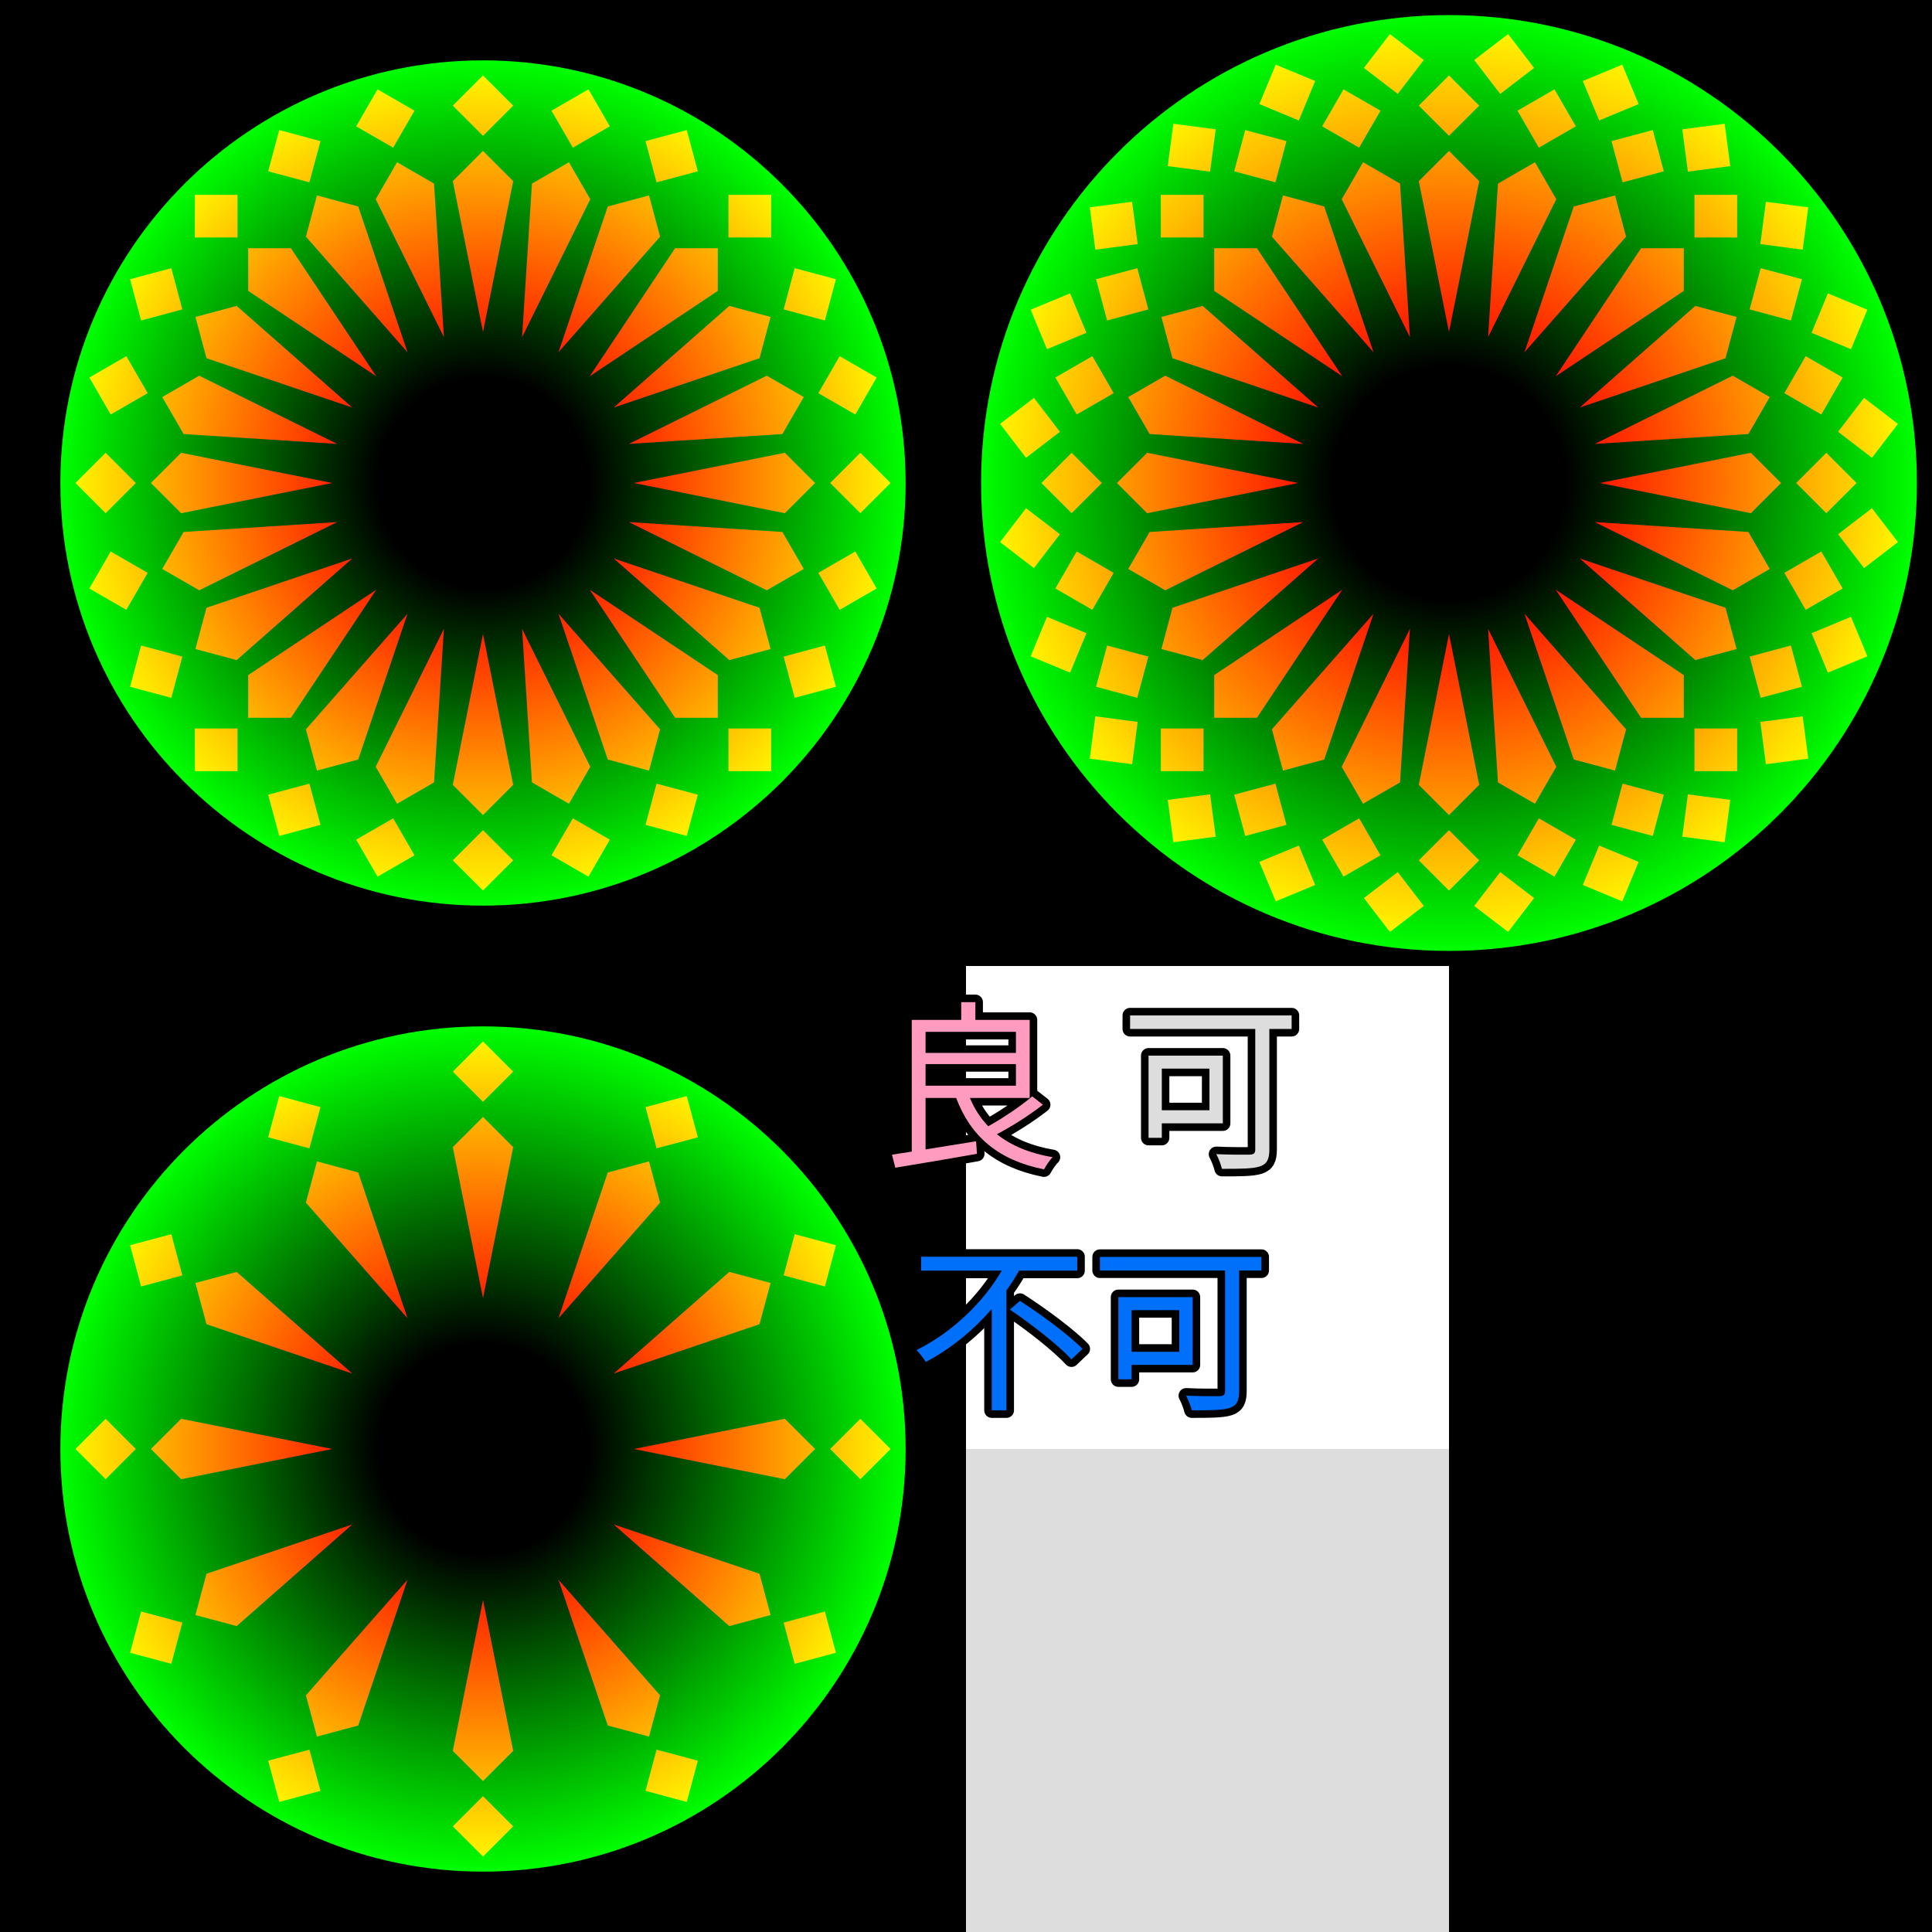
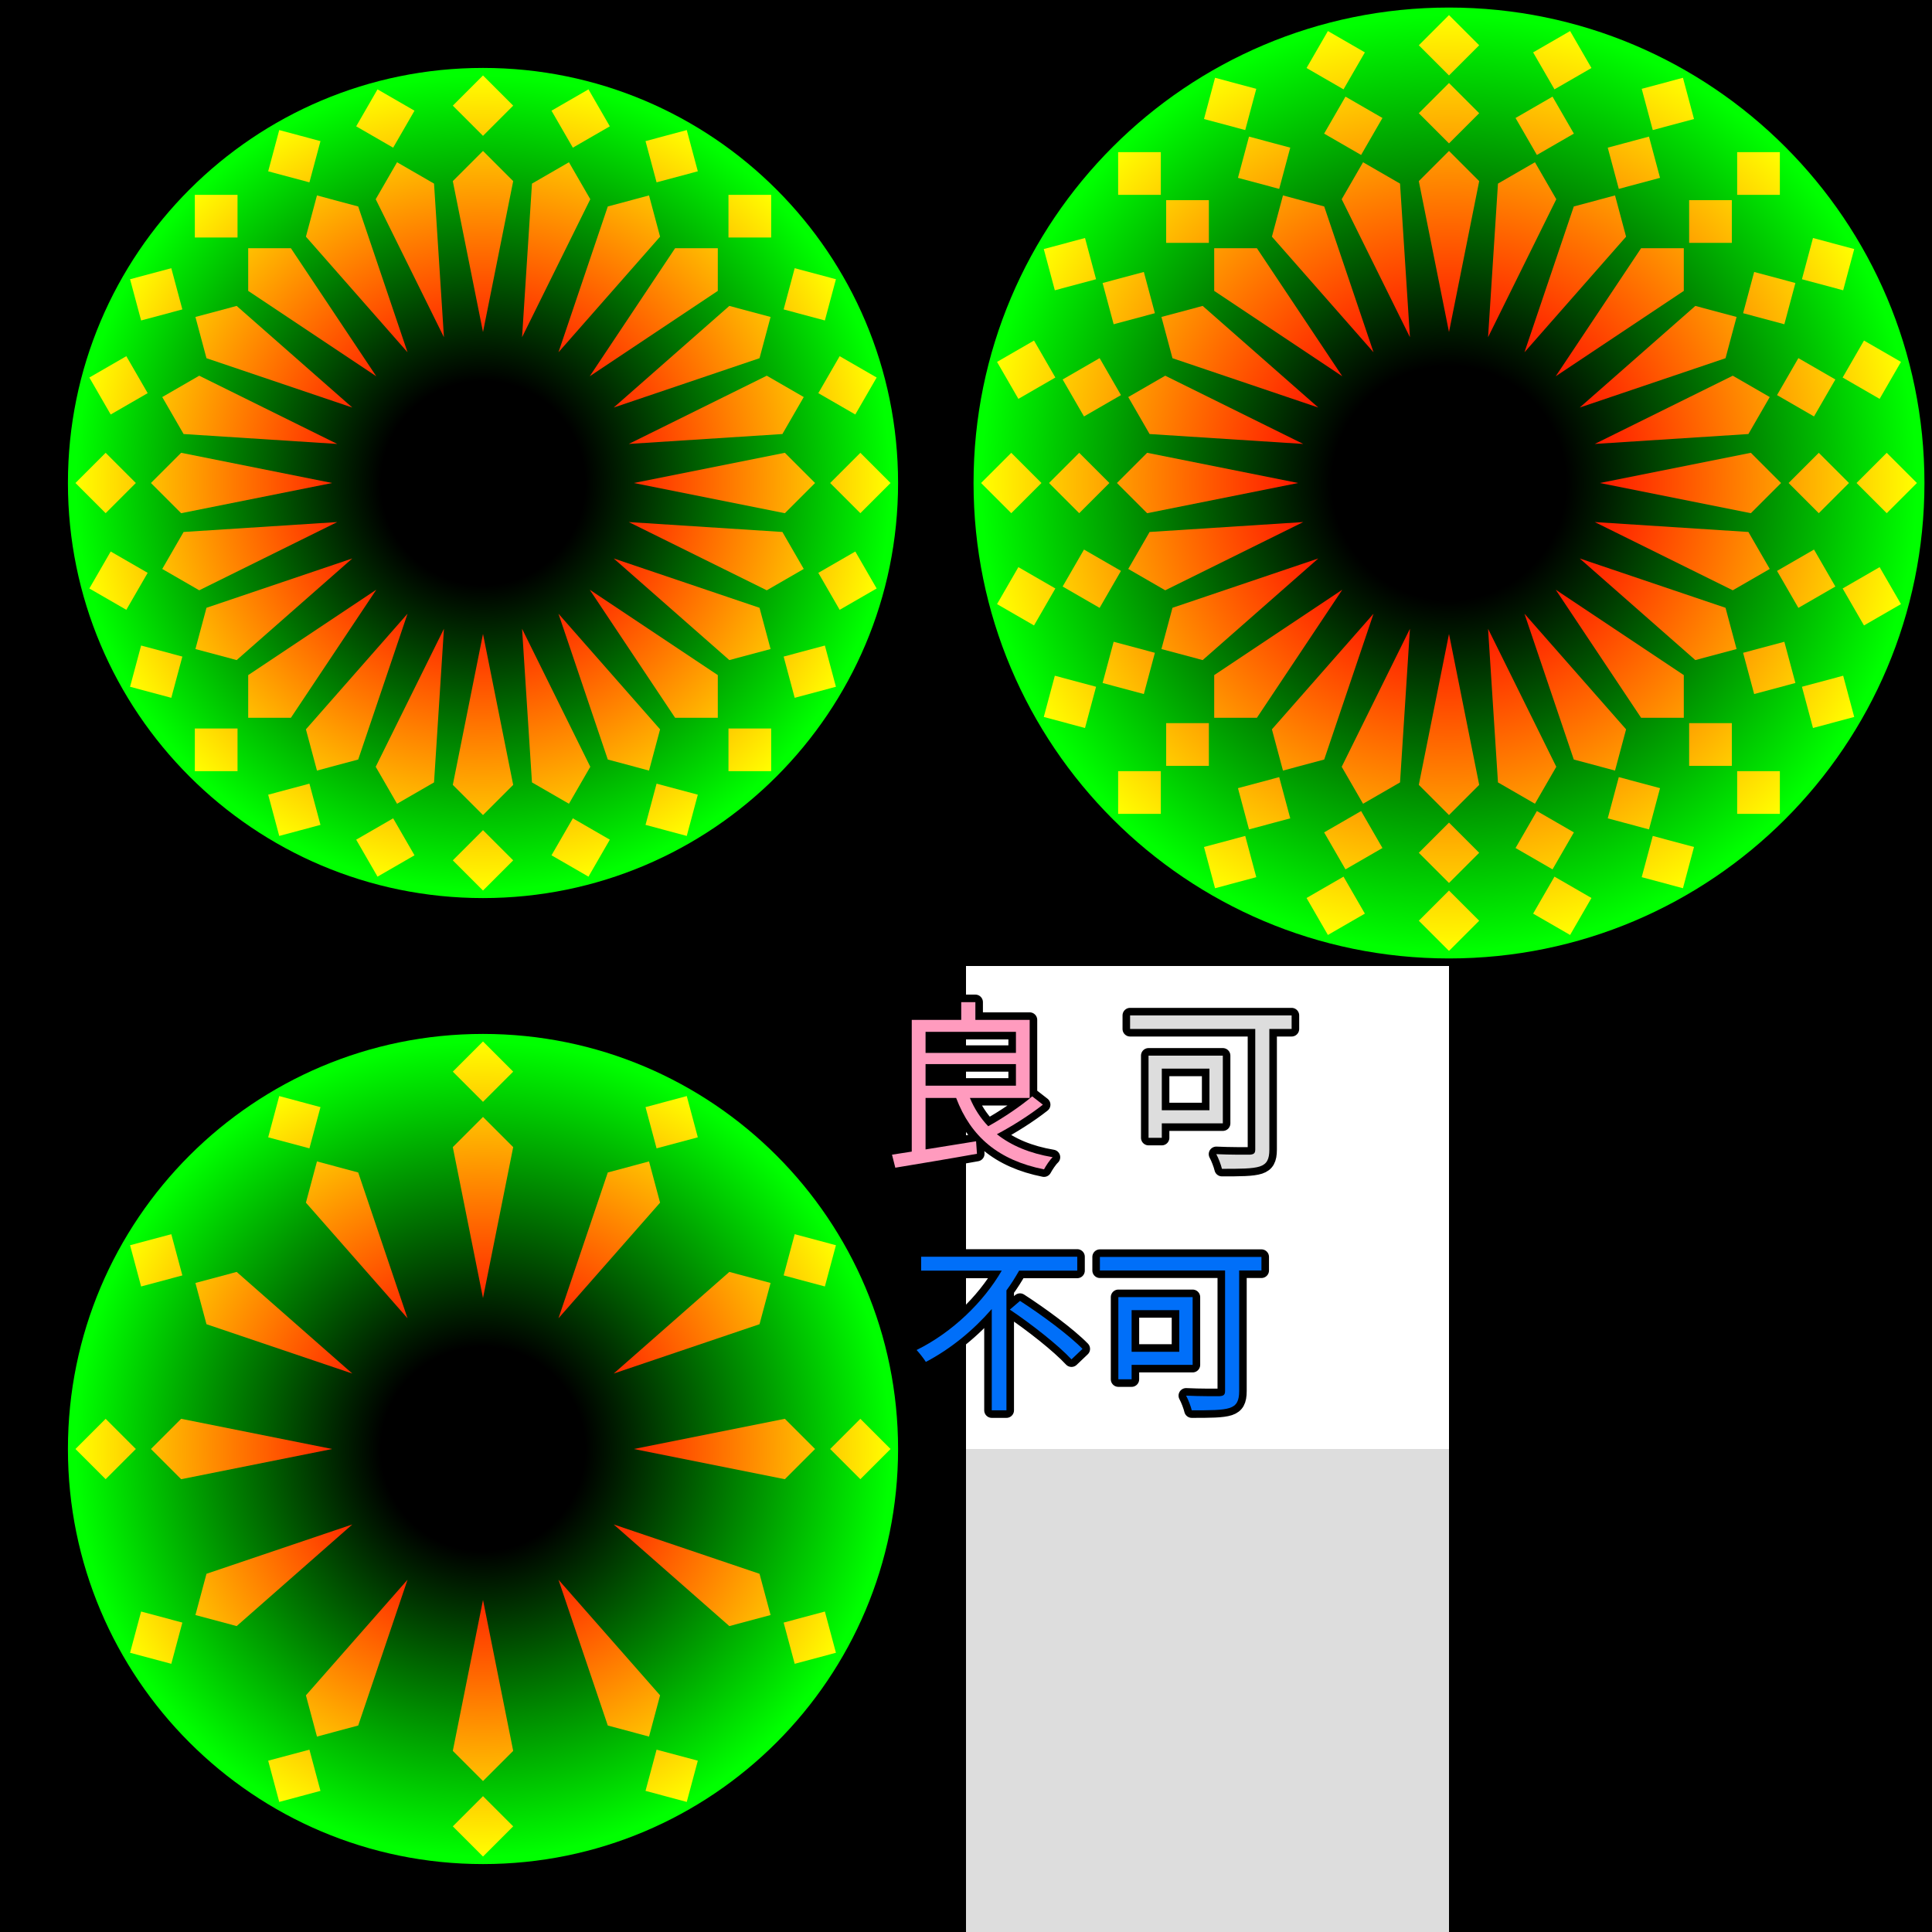
<svg xmlns="http://www.w3.org/2000/svg" xmlns:xlink="http://www.w3.org/1999/xlink" width="512" height="512" viewBox="0 0 512 512" version="1.1" id="svg1">
  <defs id="defs1">
    <linearGradient id="linearGradient896">
      <stop style="stop-color:#000000;stop-opacity:1;" offset="0" id="stop894" />
      <stop style="stop-color:#000000;stop-opacity:1;" offset="0.25" id="stop895" />
      <stop style="stop-color:#00ff00;stop-opacity:1;" offset="1" id="stop896" />
    </linearGradient>
    <linearGradient id="linearGradient9">
      <stop style="stop-color:#ff0000;stop-opacity:1;" offset="0" id="stop9" />
      <stop style="stop-color:#ffff00;stop-opacity:1;" offset="1" id="stop10" />
    </linearGradient>
    <radialGradient xlink:href="#linearGradient9" id="radialGradient1" cx="128.001" cy="384" fx="128.001" fy="384" r="124" gradientUnits="userSpaceOnUse" gradientTransform="matrix(-2.1485036e-8,-0.9999999,1,-6.2620031e-6,-256,512.003)" />
    <radialGradient xlink:href="#linearGradient9" id="radialGradient2" cx="128.001" cy="384" fx="128.001" fy="384" r="124" gradientUnits="userSpaceOnUse" gradientTransform="matrix(-2.1485036e-8,-0.9999999,1,-6.2620031e-6,-256,512.003)" />
-     <meshgradient id="meshgradient16961" gradientUnits="userSpaceOnUse" x="384" y="0" gradientTransform="translate(0,384)">
-       <meshrow id="meshrow14399">
-         <meshpatch id="meshpatch14399">
-           <stop path="c 4,0  8,2.63818e-10  12,0" style="stop-color:#ffb0ca;stop-opacity:1" id="stop14399" />
-           <stop path="c 24,4  48,20  72,44" style="stop-color:#ff83b2;stop-opacity:1" id="stop14400" />
-           <stop path="c -21.333,0.001  -62.667,0.001  -84,8.01561e-05" style="stop-color:#ffb0ca;stop-opacity:1" id="stop14401" />
-           <stop path="c 2.87561e-08,-12  0,-31.999  0,-44" style="stop-color:#ff83b2;stop-opacity:1" id="stop14402" />
-         </meshpatch>
-         <meshpatch id="meshpatch14402">
-           <stop path="c 21.333,6.33164e-09  94.667,0  116,0" id="stop14403" />
-           <stop path="c 0,21.333  1.31911e-09,22.667  0,44" style="stop-color:#e60081;stop-opacity:1" id="stop14404" />
-           <stop path="c -16,5.17185e-05  -28,6.65625e-05  -44,0" style="stop-color:#ff479b;stop-opacity:1" id="stop14405" />
-         </meshpatch>
-       </meshrow>
-       <meshrow id="meshrow14405">
-         <meshpatch id="meshpatch14405">
-           <stop path="c 24,24  36,56  36,84" id="stop14406" />
-           <stop path="c -21.333,0  -98.667,0  -120,0" style="stop-color:#ffb0ca;stop-opacity:1" id="stop14407" />
-           <stop path="c 0,-21.333  1.31911e-09,-62.667  0,-84" style="stop-color:#e60082;stop-opacity:1" id="stop14408" />
-         </meshpatch>
-         <meshpatch id="meshpatch14408">
-           <stop path="c -1.58283e-08,21.333  0,62.667  0,84" id="stop14409" />
-           <stop path="c -4,-5e-06  -4,-1.49995e-05  -8,0" style="stop-color:#ffb0ca;stop-opacity:1" id="stop14410" />
-         </meshpatch>
-       </meshrow>
-     </meshgradient>
    <meshgradient id="meshgradient38161" gradientUnits="userSpaceOnUse" x="396" y="128" gradientTransform="translate(0,128)">
      <meshrow id="meshrow12384">
        <meshpatch id="meshpatch12384">
          <stop path="c 24,3.62947e-06  80,7.24713e-06  116,18.789" style="stop-color:#0e0e0e;stop-opacity:1" id="stop12384" />
          <stop path="c 0,9.393  -0,14.092  0,23.486" style="stop-color:#000000;stop-opacity:1" id="stop12385" />
          <stop path="c -48,-32.881  -92,-37.578  -128,-42.275" style="stop-color:#ffffff;stop-opacity:1" id="stop12386" />
          <stop path="c 4,0  8,9.63705e-05  12,1.42109e-14" style="stop-color:#fffff7;stop-opacity:1" id="stop12387" />
        </meshpatch>
      </meshrow>
      <meshrow id="meshrow12387">
        <meshpatch id="meshpatch12387">
          <stop path="c -0,4.697  0,14.092  0,18.789" id="stop12388" />
          <stop path="c -24,-23.486  -80,-46.972  -128,-46.972" style="stop-color:#ffffff;stop-opacity:1" id="stop12389" />
          <stop path="c -0.005,-4.698  -0.005,-9.395  0,-14.092" style="stop-color:#ffffff;stop-opacity:1" id="stop12390" />
        </meshpatch>
      </meshrow>
      <meshrow id="meshrow12390">
        <meshpatch id="meshpatch12390">
          <stop path="c 0,9.395  -0,23.486  -0,32.881" id="stop12391" />
          <stop path="c -42.667,0  -85.333,0  -128,-3.33134e-05" style="stop-color:#ffffff;stop-opacity:1" id="stop12392" />
          <stop path="c 0,-8.237  0,-70.458  0,-79.853" style="stop-color:#ffffff;stop-opacity:1" id="stop12393" />
        </meshpatch>
      </meshrow>
      <meshrow id="meshrow12393">
        <meshpatch id="meshpatch12393">
          <stop path="c 0,16  0,28.183  0,32.881" id="stop12394" />
          <stop path="c -42.667,0  -85.333,0  -128,0" style="stop-color:#000000;stop-opacity:1" id="stop12395" />
          <stop path="c 0,-4.697  0,-16.881  0,-32.881" style="stop-color:#000000;stop-opacity:1" id="stop12396" />
        </meshpatch>
      </meshrow>
    </meshgradient>
    <filter style="color-interpolation-filters:sRGB" id="filter885" />
-     <radialGradient xlink:href="#linearGradient896" id="radialGradient894" cx="128" cy="128" fx="128" fy="128" r="128" gradientUnits="userSpaceOnUse" gradientTransform="matrix(0.8749999,1.7669789e-7,-1.8484943e-7,0.8749998,16.00004,16)" />
-     <radialGradient xlink:href="#linearGradient896" id="radialGradient894-7" cx="128" cy="128" fx="128" fy="128" r="128" gradientUnits="userSpaceOnUse" gradientTransform="matrix(0.875,-1.3001451e-7,1.6640378e-7,0.8750001,15.99998,272)" />
+     <radialGradient xlink:href="#linearGradient896" id="radialGradient894" cx="128" cy="128" fx="128" fy="128" r="128" gradientUnits="userSpaceOnUse" gradientTransform="matrix(0.84375,-1.0074759e-7,7.608271e-8,0.8437499,20,20.00002)" />
+     <radialGradient xlink:href="#linearGradient896" id="radialGradient894-7" cx="128" cy="128" fx="128" fy="128" r="128" gradientUnits="userSpaceOnUse" gradientTransform="matrix(0.84375,6.7537542e-8,-2.9911582e-8,0.8437501,20,276)" />
    <radialGradient xlink:href="#linearGradient896" id="radialGradient894-0" cx="128" cy="128" fx="128" fy="128" r="128" gradientUnits="userSpaceOnUse" gradientTransform="matrix(0.9687499,-7.3946557e-8,7.5683588e-8,0.9687499,260,3.999994)" />
+     <meshgradient id="meshgradient3054" gradientUnits="userSpaceOnUse" x="384" y="384">
+       <meshrow id="meshrow4423">
+         <meshpatch id="meshpatch4423">
+           <stop path="c 42.667,0  85.333,0  128,0" style="stop-color:#ff479b;stop-opacity:1" id="stop4423" />
+           <stop path="c 0,21.333  0,48  0,96" style="stop-color:#ff479b;stop-opacity:1" id="stop4424" />
+           <stop path="c -28,-32  -85.333,-84  -128,-84" style="stop-color:#ffb0ca;stop-opacity:1" id="stop4425" />
+           <stop path="c 0,-4  0,-8  0,-12" style="stop-color:#ffb0ca;stop-opacity:1" id="stop4426" />
+         </meshpatch>
+       </meshrow>
+       <meshrow id="meshrow4426">
+         <meshpatch id="meshpatch4426">
+           <stop path="c 0,8  0,24  0,32" id="stop4427" />
+           <stop path="c -42.667,0  -85.333,0  -128,0" style="stop-color:#ffb0ca;stop-opacity:1" id="stop4428" />
+           <stop path="c 0,-16  0,-100  0,-116" style="stop-color:#ff479b;stop-opacity:1" id="stop4429" />
+         </meshpatch>
+       </meshrow>
+     </meshgradient>
  </defs>
  <g id="layer1">
    <path d="M 0,0 V 512 H 512 V 0 Z M 256,256 H 384 V 384 H 256 Z" style="stroke-width:7.997;stroke-linejoin:round;paint-order:stroke fill markers" id="path14410" />
  </g>
  <g id="layer2" />
  <g id="layer3">
-     <circle style="mix-blend-mode:normal;fill:url(#radialGradient894-7);stroke-width:3.999;stroke-linejoin:round;paint-order:stroke fill markers" id="path892-2" cx="128" cy="384" r="112" />
-     <circle style="mix-blend-mode:normal;fill:url(#radialGradient894);stroke-width:3.999;stroke-linejoin:round;paint-order:stroke fill markers" id="path892" cx="128" cy="128" r="112" />
+     <circle style="mix-blend-mode:normal;fill:url(#radialGradient894-7);stroke-width:3.999;stroke-linejoin:round;paint-order:stroke fill markers" id="path892-2" cx="128" cy="384" r="110" />
+     <circle style="mix-blend-mode:normal;fill:url(#radialGradient894);stroke-width:3.999;stroke-linejoin:round;paint-order:stroke fill markers" id="path892" cx="128" cy="128" r="110" />
    <g id="g8" style="mix-blend-mode:lighten;fill:#ff0000;fill-opacity:1" transform="translate(0,-256)">
      <path style="fill:#ff0000;fill-opacity:1;stroke-width:3.999;stroke-linejoin:round;paint-order:stroke fill markers" d="m 128,344 -8,-40 8,-8 8,8 z m -10.353,1.363 -18.08,-36.566 5.657,-9.798 9.798,5.657 z M 108,349.359 81.072,318.718 l 2.928,-10.928 10.928,2.928 z M 99.716,355.716 65.775,333.088 V 321.775 H 77.088 Z M 93.359,364 54.718,350.928 51.79,340 62.718,337.072 Z m -3.996,9.647 -40.708,-2.625 -5.657,-9.798 9.798,-5.657 z M 88,384 l -40,8 -8,-8 8,-8 z m 1.363,10.353 -36.566,18.08 -9.798,-5.657 5.657,-9.798 z M 93.359,404 62.718,430.928 51.79,428 54.718,417.072 Z m 6.357,8.284 -22.627,33.941 H 65.775 l 0,-11.314 z M 108,418.641 l -13.072,38.641 -10.928,2.928 -2.928,-10.928 z m 9.647,3.996 -2.625,40.708 -9.798,5.657 -5.657,-9.798 z M 128,424 l 8,40 -8,8 -8,-8 z m 10.353,-1.363 18.08,36.566 -5.657,9.798 -9.798,-5.657 z m 9.647,-3.996 26.928,30.641 -2.928,10.928 -10.928,-2.928 z m 8.284,-6.357 33.941,22.627 0,11.314 H 178.912 Z M 162.641,404 l 38.641,13.072 2.928,10.928 -10.928,2.928 z m 3.996,-9.647 40.708,2.625 5.657,9.798 -9.798,5.657 z M 168,384 l 40,-8 8,8 -8,8 z m -1.363,-10.353 36.566,-18.08 9.798,5.657 -5.657,9.798 z m -3.996,-9.647 30.641,-26.928 10.928,2.928 -2.928,10.928 z m -6.357,-8.284 22.627,-33.941 11.314,0 v 11.314 z m -8.284,-6.357 13.072,-38.641 10.928,-2.928 2.928,10.928 z m -9.647,-3.996 2.625,-40.708 9.798,-5.657 5.657,9.798 z" id="path7" />
      <path style="fill:#ff0000;fill-opacity:1;stroke-width:3.999;stroke-linejoin:round;paint-order:stroke fill markers" d="m 128,292 -8,-8 8,-8 8,8 z m -23.811,3.135 -9.798,-5.657 5.657,-9.798 9.798,5.657 z m -22.189,9.191 -10.928,-2.928 2.928,-10.928 10.928,2.928 z m -19.054,14.621 -11.314,0 V 307.632 H 62.946 Z M 48.326,338 37.397,340.928 34.469,330 45.397,327.072 Z m -9.191,22.189 -9.798,5.657 -5.657,-9.798 9.798,-5.657 z M 36,384 l -8,8 -8,-8 8,-8 z m 3.135,23.811 -5.657,9.798 -9.798,-5.657 5.657,-9.798 z M 48.326,430 45.397,440.928 34.469,438 37.397,427.072 Z m 14.621,19.054 0,11.314 H 51.632 l 0,-11.314 z m 19.054,14.621 2.928,10.928 -10.928,2.928 -2.928,-10.928 z m 22.189,9.191 5.657,9.798 -9.798,5.657 -5.657,-9.798 z M 128,476 l 8,8 -8,8 -8,-8 z m 23.811,-3.135 9.798,5.657 -5.657,9.798 -9.798,-5.657 z m 22.189,-9.191 10.928,2.928 -2.928,10.928 -10.928,-2.928 z m 19.054,-14.621 h 11.314 l 0,11.314 H 193.054 Z M 207.674,430 l 10.928,-2.928 2.928,10.928 -10.928,2.928 z m 9.191,-22.189 9.798,-5.657 5.657,9.798 -9.798,5.657 z M 220,384 l 8,-8 8,8 -8,8 z m -3.135,-23.811 5.657,-9.798 9.798,5.657 -5.657,9.798 z m -9.191,-22.189 2.928,-10.928 10.928,2.928 -2.928,10.928 z m -14.621,-19.054 0,-11.314 h 11.314 v 11.314 z m -19.054,-14.621 -2.928,-10.928 10.928,-2.928 2.928,10.928 z m -22.189,-9.191 -5.657,-9.798 9.798,-5.657 5.657,9.798 z" id="path8" />
    </g>
-     <circle style="mix-blend-mode:normal;fill:url(#radialGradient894-0);stroke-width:3.999;stroke-linejoin:round;paint-order:stroke fill markers" id="path892-8" cx="384" cy="128" r="124" />
+     <circle style="mix-blend-mode:normal;fill:url(#radialGradient894-0);stroke-width:3.999;stroke-linejoin:round;paint-order:stroke fill markers" id="path892-8" cx="384" cy="128" r="126" />
    <g id="g8-3" style="mix-blend-mode:lighten;fill:#ff0000;fill-opacity:1" transform="translate(256,-256)">
      <path style="fill:#ff0000;fill-opacity:1;stroke-width:3.999;stroke-linejoin:round;paint-order:stroke fill markers" d="m 128,344 -8,-40 8,-8 8,8 z m -10.353,1.363 -18.08,-36.566 5.657,-9.798 9.798,5.657 z M 108,349.359 81.072,318.718 l 2.928,-10.928 10.928,2.928 z M 99.716,355.716 65.775,333.088 V 321.775 H 77.088 Z M 93.359,364 54.718,350.928 51.79,340 62.718,337.072 Z m -3.996,9.647 -40.708,-2.625 -5.657,-9.798 9.798,-5.657 z M 88,384 l -40,8 -8,-8 8,-8 z m 1.363,10.353 -36.566,18.08 -9.798,-5.657 5.657,-9.798 z M 93.359,404 62.718,430.928 51.79,428 54.718,417.072 Z m 6.357,8.284 -22.627,33.941 H 65.775 l 0,-11.314 z M 108,418.641 l -13.072,38.641 -10.928,2.928 -2.928,-10.928 z m 9.647,3.996 -2.625,40.708 -9.798,5.657 -5.657,-9.798 z M 128,424 l 8,40 -8,8 -8,-8 z m 10.353,-1.363 18.08,36.566 -5.657,9.798 -9.798,-5.657 z m 9.647,-3.996 26.928,30.641 -2.928,10.928 -10.928,-2.928 z m 8.284,-6.357 33.941,22.627 0,11.314 H 178.912 Z M 162.641,404 l 38.641,13.072 2.928,10.928 -10.928,2.928 z m 3.996,-9.647 40.708,2.625 5.657,9.798 -9.798,5.657 z M 168,384 l 40,-8 8,8 -8,8 z m -1.363,-10.353 36.566,-18.08 9.798,5.657 -5.657,9.798 z m -3.996,-9.647 30.641,-26.928 10.928,2.928 -2.928,10.928 z m -6.357,-8.284 22.627,-33.941 11.314,0 v 11.314 z m -8.284,-6.357 13.072,-38.641 10.928,-2.928 2.928,10.928 z m -9.647,-3.996 2.625,-40.708 9.798,-5.657 5.657,9.798 z" id="path7-8" />
-       <path style="fill:#ff0000;fill-opacity:1;stroke-width:3.999;stroke-linejoin:round;paint-order:stroke fill markers" d="m 128,292 -8,-8 8,-8 8,8 z m -23.811,3.135 -9.798,-5.657 5.657,-9.798 9.798,5.657 z m -22.189,9.191 -10.928,-2.928 2.928,-10.928 10.928,2.928 z m -19.054,14.621 -11.314,0 V 307.632 H 62.946 Z M 48.326,338 37.397,340.928 34.469,330 45.397,327.072 Z m -9.191,22.189 -9.798,5.657 -5.657,-9.798 9.798,-5.657 z M 36,384 l -8,8 -8,-8 8,-8 z m 3.135,23.811 -5.657,9.798 -9.798,-5.657 5.657,-9.798 z M 48.326,430 45.397,440.928 34.469,438 37.397,427.072 Z m 14.621,19.054 0,11.314 H 51.632 l 0,-11.314 z m 19.054,14.621 2.928,10.928 -10.928,2.928 -2.928,-10.928 z m 22.189,9.191 5.657,9.798 -9.798,5.657 -5.657,-9.798 z M 128,476 l 8,8 -8,8 -8,-8 z m 23.811,-3.135 9.798,5.657 -5.657,9.798 -9.798,-5.657 z m 22.189,-9.191 10.928,2.928 -2.928,10.928 -10.928,-2.928 z m 19.054,-14.621 h 11.314 l 0,11.314 H 193.054 Z M 207.674,430 l 10.928,-2.928 2.928,10.928 -10.928,2.928 z m 9.191,-22.189 9.798,-5.657 5.657,9.798 -9.798,5.657 z M 220,384 l 8,-8 8,8 -8,8 z m -3.135,-23.811 5.657,-9.798 9.798,5.657 -5.657,9.798 z m -9.191,-22.189 2.928,-10.928 10.928,2.928 -2.928,10.928 z m -14.621,-19.054 0,-11.314 h 11.314 v 11.314 z m -19.054,-14.621 -2.928,-10.928 10.928,-2.928 2.928,10.928 z m -22.189,-9.191 -5.657,-9.798 9.798,-5.657 5.657,9.798 z" id="path8-3" />
-       <path style="fill-opacity:1;stroke-width:3.999;stroke-linejoin:round;paint-order:stroke fill markers" d="m 143.663,265.027 -8.976,6.887 6.887,8.976 8.976,-6.887 z m -31.326,0 -6.887,8.976 8.976,6.887 6.887,-8.976 z m -30.259,8.108 -4.33,10.453 10.453,4.33 4.33,-10.453 z m -27.129,15.663 -1.477,11.217 11.217,1.477 1.477,-11.217 z m -22.151,22.151 1.477,11.217 11.217,-1.477 -1.477,-11.217 z m -15.663,27.129 4.33,10.453 10.452,-4.33 -4.33,-10.453 z m -8.108,30.259 6.887,8.976 8.976,-6.887 -6.887,-8.976 z m 7e-7,31.326 8.976,6.887 6.887,-8.976 -8.976,-6.887 z m 8.108,30.259 10.453,4.33 4.33,-10.453 -10.452,-4.33 z m 15.663,27.129 11.217,1.477 1.477,-11.217 -11.217,-1.477 z m 22.151,22.151 11.217,-1.477 -1.477,-11.217 -11.217,1.477 z m 27.129,15.663 10.453,-4.33 -4.33,-10.452 -10.453,4.33 z m 30.259,8.108 8.976,-6.887 -6.887,-8.976 -8.976,6.887 z m 31.326,0 6.887,-8.976 -8.976,-6.887 -6.887,8.976 z m 30.259,-8.108 4.33,-10.453 -10.453,-4.33 -4.33,10.453 z m 27.129,-15.663 1.477,-11.217 -11.217,-1.477 -1.477,11.217 z m 22.151,-22.151 -1.477,-11.217 -11.217,1.477 1.477,11.217 z m 15.663,-27.129 -4.33,-10.453 -10.452,4.33 4.33,10.453 z m 8.108,-30.259 -6.887,-8.976 -8.976,6.887 6.887,8.976 z m 0,-31.326 -8.976,-6.887 -6.887,8.976 8.976,6.887 z m -8.108,-30.259 -10.453,-4.33 -4.33,10.453 10.453,4.33 z m -15.663,-27.129 -11.217,-1.477 -1.477,11.217 11.217,1.477 z m -22.151,-22.151 -11.217,1.477 1.477,11.217 11.217,-1.477 z m -27.129,-15.663 -10.453,4.33 4.33,10.452 10.453,-4.33 z" id="path12396" />
+       <path style="fill:#ff0000;fill-opacity:1;stroke-width:3.999;stroke-linejoin:round;paint-order:stroke fill markers" d="m 128,294 -8,-8 8,-8 8,8 z m -23.294,3.067 -9.798,-5.657 5.657,-9.798 9.798,5.657 z m -21.706,8.991 -10.928,-2.928 2.928,-10.928 10.928,2.928 z m -18.64,14.303 -11.314,0 V 309.047 H 64.36 Z M 50.058,339 39.13,341.928 36.201,331 47.13,328.072 Z m -8.991,21.706 -9.798,5.657 -5.657,-9.798 9.798,-5.657 z M 38,384 l -8,8 -8,-8 8,-8 z m 3.067,23.294 -5.657,9.798 -9.798,-5.657 5.657,-9.798 z M 50.058,429 47.13,439.928 36.201,437 39.13,426.072 Z m 14.303,18.64 0,11.314 H 53.047 l 0,-11.314 z m 18.64,14.303 2.928,10.928 -10.928,2.928 -2.928,-10.928 z m 21.706,8.991 5.657,9.798 -9.798,5.657 -5.657,-9.798 z M 128,474 l 8,8 -8,8 -8,-8 z m 23.294,-3.067 9.798,5.657 -5.657,9.798 -9.798,-5.657 z m 21.706,-8.991 10.928,2.928 -2.928,10.928 -10.928,-2.928 z m 18.64,-14.303 h 11.314 v 11.314 H 191.64 Z M 205.942,429 l 10.928,-2.928 2.928,10.928 -10.928,2.928 z m 8.991,-21.706 9.798,-5.657 5.657,9.798 -9.798,5.657 z M 218,384 l 8,-8 8,8 -8,8 z m -3.067,-23.294 5.657,-9.798 9.798,5.657 -5.657,9.798 z m -8.991,-21.706 2.928,-10.928 10.928,2.928 -2.928,10.928 z m -14.303,-18.64 0,-11.314 h 11.314 v 11.314 z m -18.64,-14.303 -2.928,-10.928 10.928,-2.928 2.928,10.928 z m -21.706,-8.991 -5.657,-9.798 9.798,-5.657 5.657,9.798 z" id="path8-3" />
+       <path style="mix-blend-mode:lighten;fill:#ff0000;fill-opacity:1;stroke-width:3.999;stroke-linejoin:round;paint-order:stroke fill markers" d="m 128,276 -8,-8 8,-8 8,8 z m -27.952,3.68 -9.798,-5.657 5.657,-9.798 9.798,5.657 z M 74,290.469 63.072,287.541 66,276.613 l 10.928,2.928 z m -22.368,17.163 -11.314,0 V 296.319 H 51.632 Z M 34.469,330 23.541,332.928 20.613,322 31.541,319.072 Z m -10.789,26.048 -9.798,5.657 -5.657,-9.798 9.798,-5.657 z M 20,384 l -8,8 -8,-8 8,-8 z m 3.68,27.952 -5.657,9.798 -9.798,-5.657 5.657,-9.798 z M 34.469,438 31.541,448.928 20.613,446 23.541,435.072 Z m 17.163,22.368 0,11.314 H 40.319 l 0,-11.314 z M 74,477.531 76.928,488.459 66,491.387 63.072,480.459 Z m 26.048,10.789 5.657,9.798 -9.798,5.657 -5.657,-9.798 z M 128,492 l 8,8 -8,8 -8,-8 z m 27.952,-3.68 9.798,5.657 -5.657,9.798 -9.798,-5.657 z M 182,477.531 l 10.928,2.928 -2.928,10.928 -10.928,-2.928 z m 22.368,-17.163 h 11.314 v 11.314 H 204.368 Z M 221.531,438 l 10.928,-2.928 2.928,10.928 -10.928,2.928 z m 10.789,-26.048 9.798,-5.657 5.657,9.798 -9.798,5.657 z M 236,384 l 8,-8 8,8 -8,8 z m -3.68,-27.952 5.657,-9.798 9.798,5.657 -5.657,9.798 z M 221.531,330 l 2.928,-10.928 10.928,2.928 -2.928,10.928 z m -17.163,-22.368 0,-11.314 11.314,0 v 11.314 z M 182,290.469 179.072,279.541 190,276.613 l 2.928,10.928 z m -26.048,-10.789 -5.657,-9.798 9.798,-5.657 5.657,9.798 z" id="path8-3-7" />
    </g>
    <g id="g8-4" style="mix-blend-mode:lighten;fill:#ff0000;fill-opacity:1">
      <path style="fill:#ff0000;fill-opacity:1;stroke-width:3.999;stroke-linejoin:round;paint-order:stroke fill markers" d="m 128,344 -8,-40 8,-8 8,8 z m -20,5.359 -26.928,-30.641 2.928,-10.928 10.928,2.928 z M 93.359,364 54.718,350.928 51.79,340 62.718,337.072 Z m -5.359,20 -40,8 -8,-8 8,-8 z M 93.359,404 62.718,430.928 51.79,428 54.718,417.072 Z M 108,418.641 l -13.072,38.641 -10.928,2.928 -2.928,-10.928 z m 20,5.359 8,40 -8,8 -8,-8 z m 20,-5.359 26.928,30.641 -2.928,10.928 -10.928,-2.928 z M 162.641,404 l 38.641,13.072 2.928,10.928 -10.928,2.928 z m 5.359,-20 40,-8 8,8 -8,8 z m -5.359,-20 30.641,-26.928 10.928,2.928 -2.928,10.928 z m -14.641,-14.641 13.072,-38.641 10.928,-2.928 2.928,10.928 z" id="path7-9" />
      <path style="fill:#ff0000;fill-opacity:1;stroke-width:3.999;stroke-linejoin:round;paint-order:stroke fill markers" d="m 128,292 -8,-8 8,-8 8,8 z m -46,12.326 -10.928,-2.928 2.928,-10.928 10.928,2.928 z M 48.326,338 37.397,340.928 34.469,330 45.397,327.072 Z m -12.326,46 -8,8 -8,-8 8,-8 z M 48.326,430 45.397,440.928 34.469,438 37.397,427.072 Z m 33.674,33.674 2.928,10.928 -10.928,2.928 -2.928,-10.928 z M 128,476 l 8,8 -8,8 -8,-8 z m 46,-12.326 10.928,2.928 -2.928,10.928 -10.928,-2.928 z M 207.674,430 l 10.928,-2.928 2.928,10.928 -10.928,2.928 z m 12.326,-46 8,-8 8,8 -8,8 z m -12.326,-46 2.928,-10.928 10.928,2.928 -2.928,10.928 z m -33.674,-33.674 -2.928,-10.928 10.928,-2.928 2.928,10.928 z" id="path8-1" />
    </g>
  </g>
  <g id="layer4">
-     <rect style="fill:url(#meshgradient16961);fill-opacity:1;stroke-width:3.999;stroke-linejoin:round;paint-order:stroke fill markers" id="rect10" width="128" height="128" x="384" y="384" />
+     <rect style="fill:url(#meshgradient3054);fill-opacity:1;stroke-width:3.999;stroke-linejoin:round;paint-order:stroke fill markers" id="rect10" width="128" height="128" x="384" y="384" />
    <rect style="fill:url(#meshgradient38161);fill-opacity:1;stroke-width:3.999;stroke-linejoin:round;paint-order:stroke fill markers" id="rect24475" width="128" height="128" x="384" y="256" />
    <rect style="fill:#dddddd;fill-opacity:1;stroke-width:3.999;stroke-linejoin:round;paint-order:stroke fill markers" id="rect885" width="128" height="128" x="256" y="384" />
  </g>
  <g id="layer5">
    <text xml:space="preserve" style="font-size:48px;font-family:'Potta One';-inkscape-font-specification:'Potta One';text-align:center;letter-spacing:0px;text-anchor:middle;fill:#ff9bbe;fill-opacity:1;stroke:#000000;stroke-width:4;stroke-linejoin:round;stroke-dasharray:none;stroke-opacity:1;paint-order:stroke fill markers" x="288" y="306" id="text14410">
      <tspan id="tspan14410" x="288" y="306">良</tspan>
    </text>
    <text xml:space="preserve" style="font-size:48px;font-family:'Potta One';-inkscape-font-specification:'Potta One';text-align:center;letter-spacing:0px;text-anchor:middle;fill:#dddddd;fill-opacity:1;stroke:#000000;stroke-width:4;stroke-linejoin:round;stroke-dasharray:none;stroke-opacity:1;paint-order:stroke fill markers" x="352" y="306" id="text14410-7">
      <tspan id="tspan14410-3" x="352" y="306">可</tspan>
    </text>
    <text xml:space="preserve" style="font-size:48px;font-family:'Potta One';-inkscape-font-specification:'Potta One';text-align:center;letter-spacing:0px;text-anchor:middle;fill:#006ff9;fill-opacity:1;stroke:#000000;stroke-width:4;stroke-linejoin:round;stroke-dasharray:none;stroke-opacity:1;paint-order:stroke fill markers" x="320" y="370" id="text14410-1">
      <tspan id="tspan14410-0" x="320" y="370" style="font-size:48px;stroke-width:4;stroke-dasharray:none">不可</tspan>
    </text>
  </g>
</svg>
